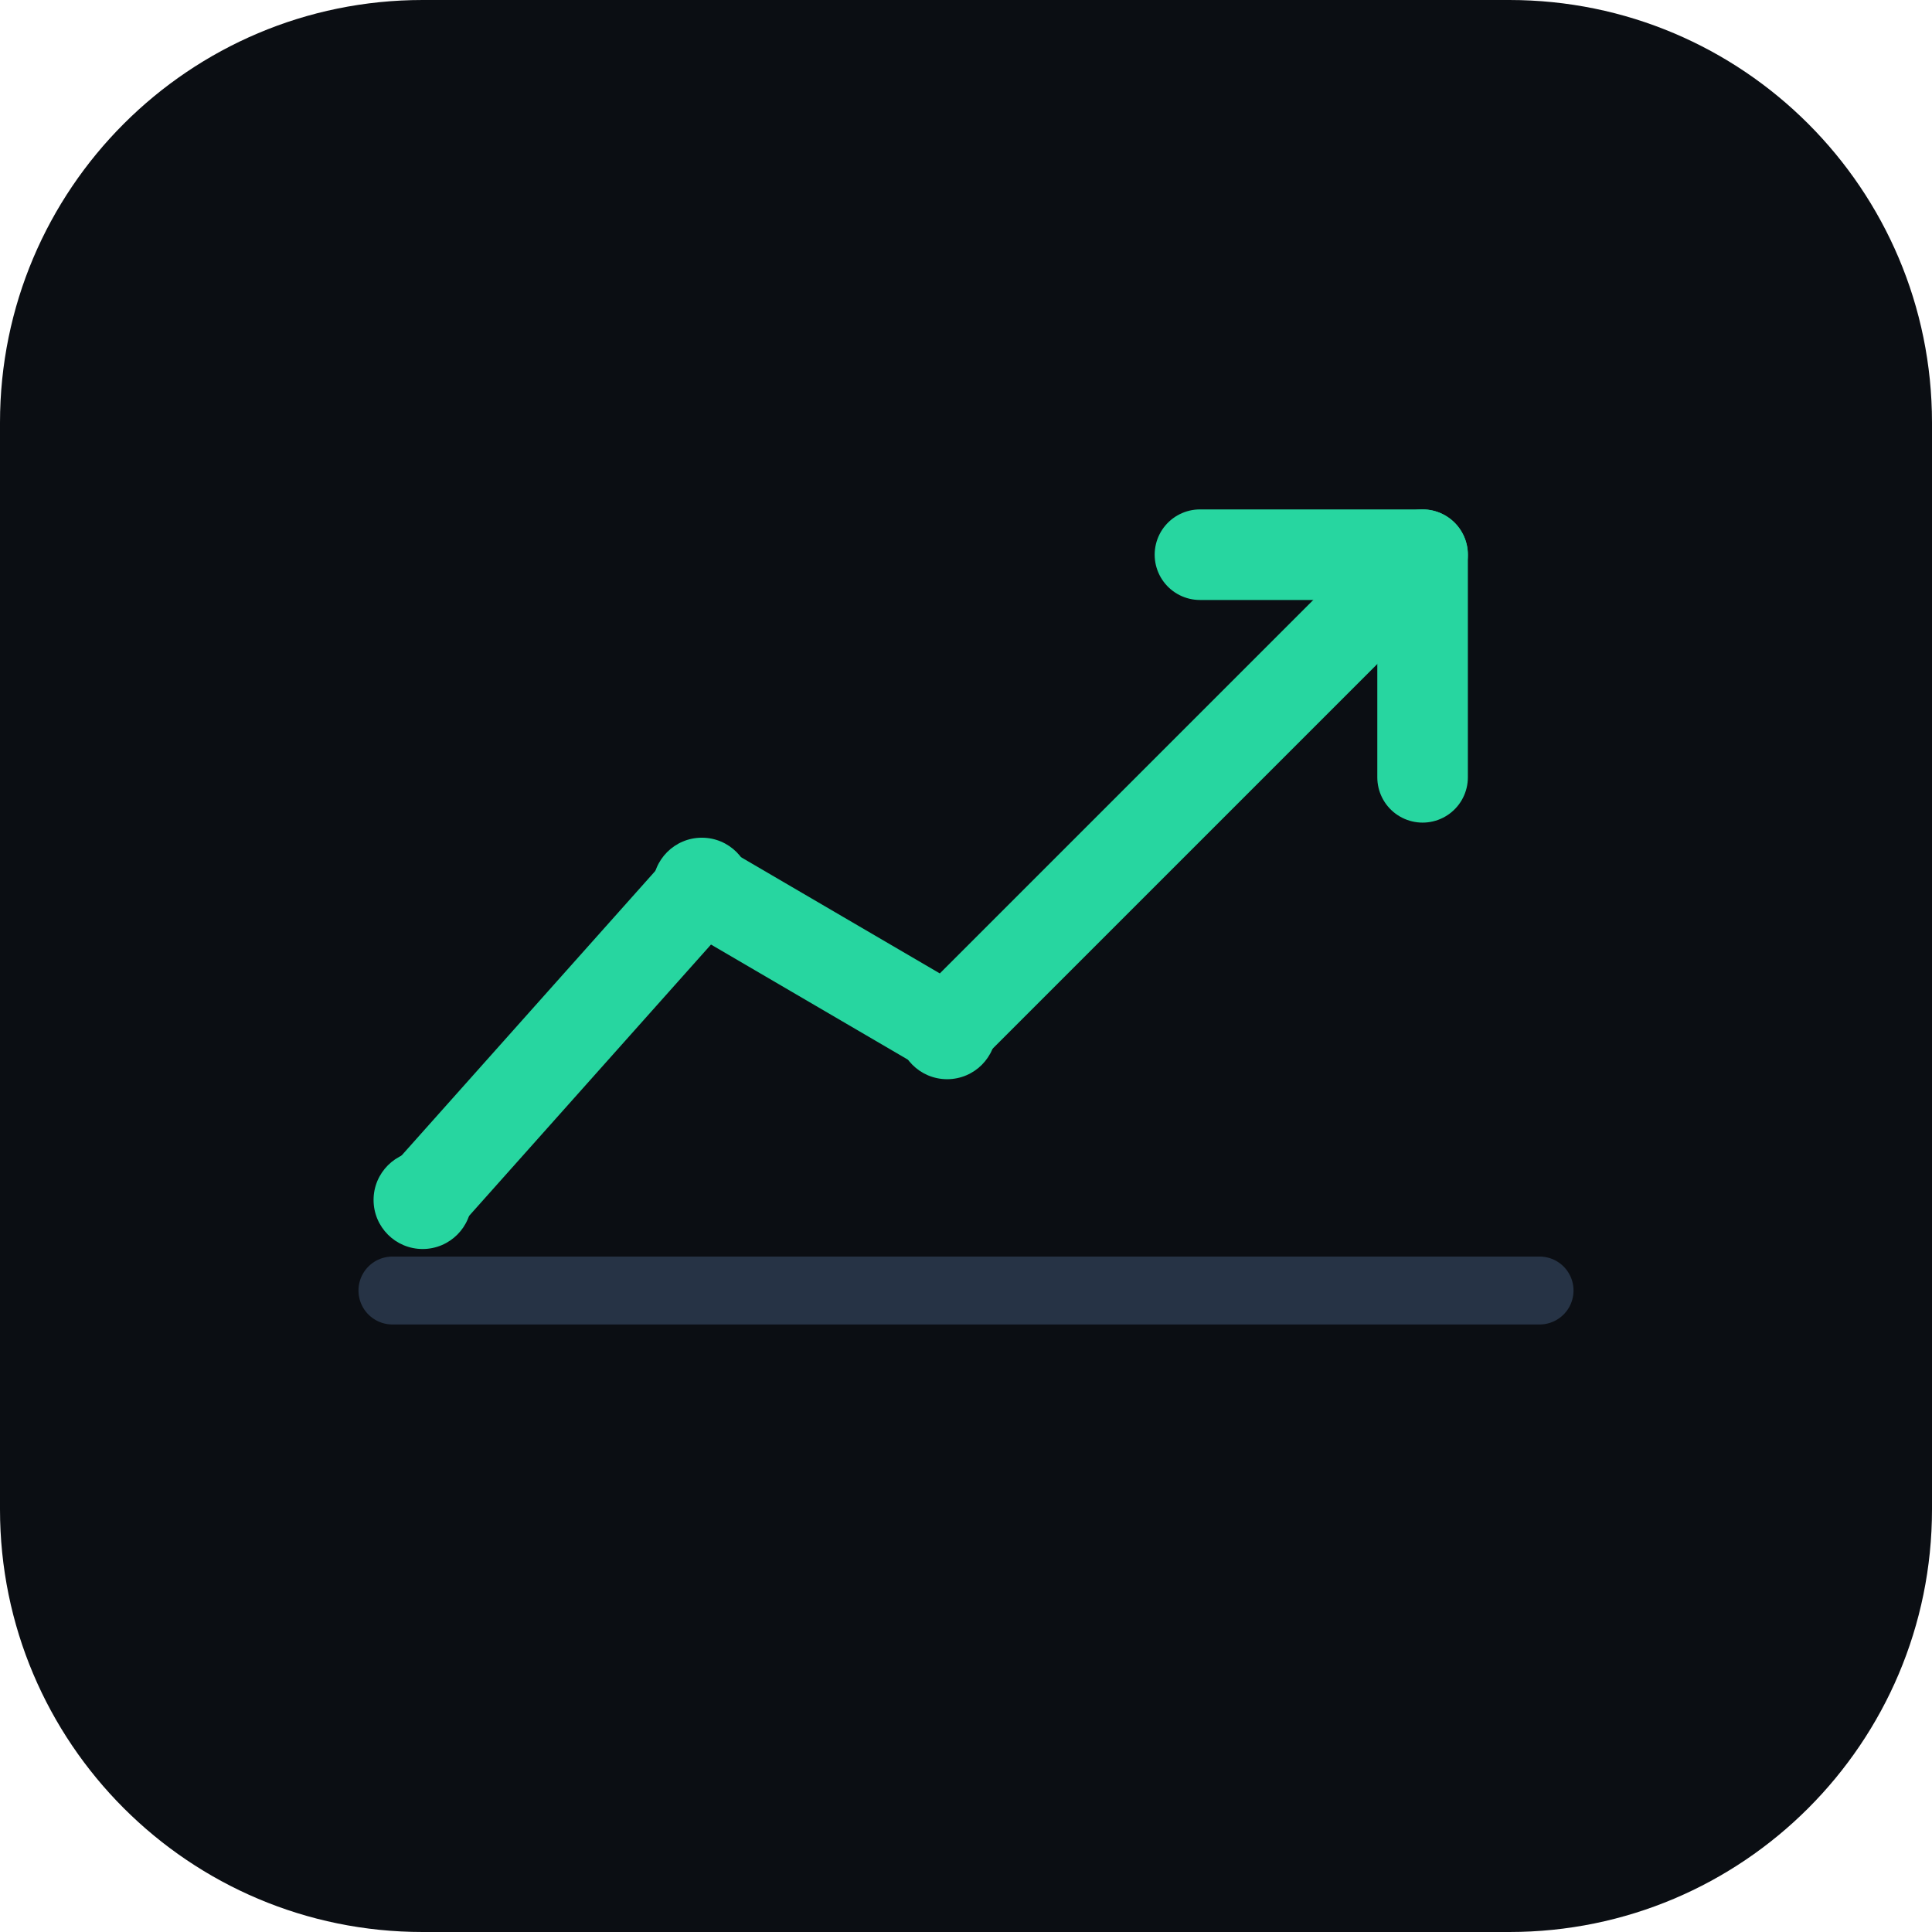
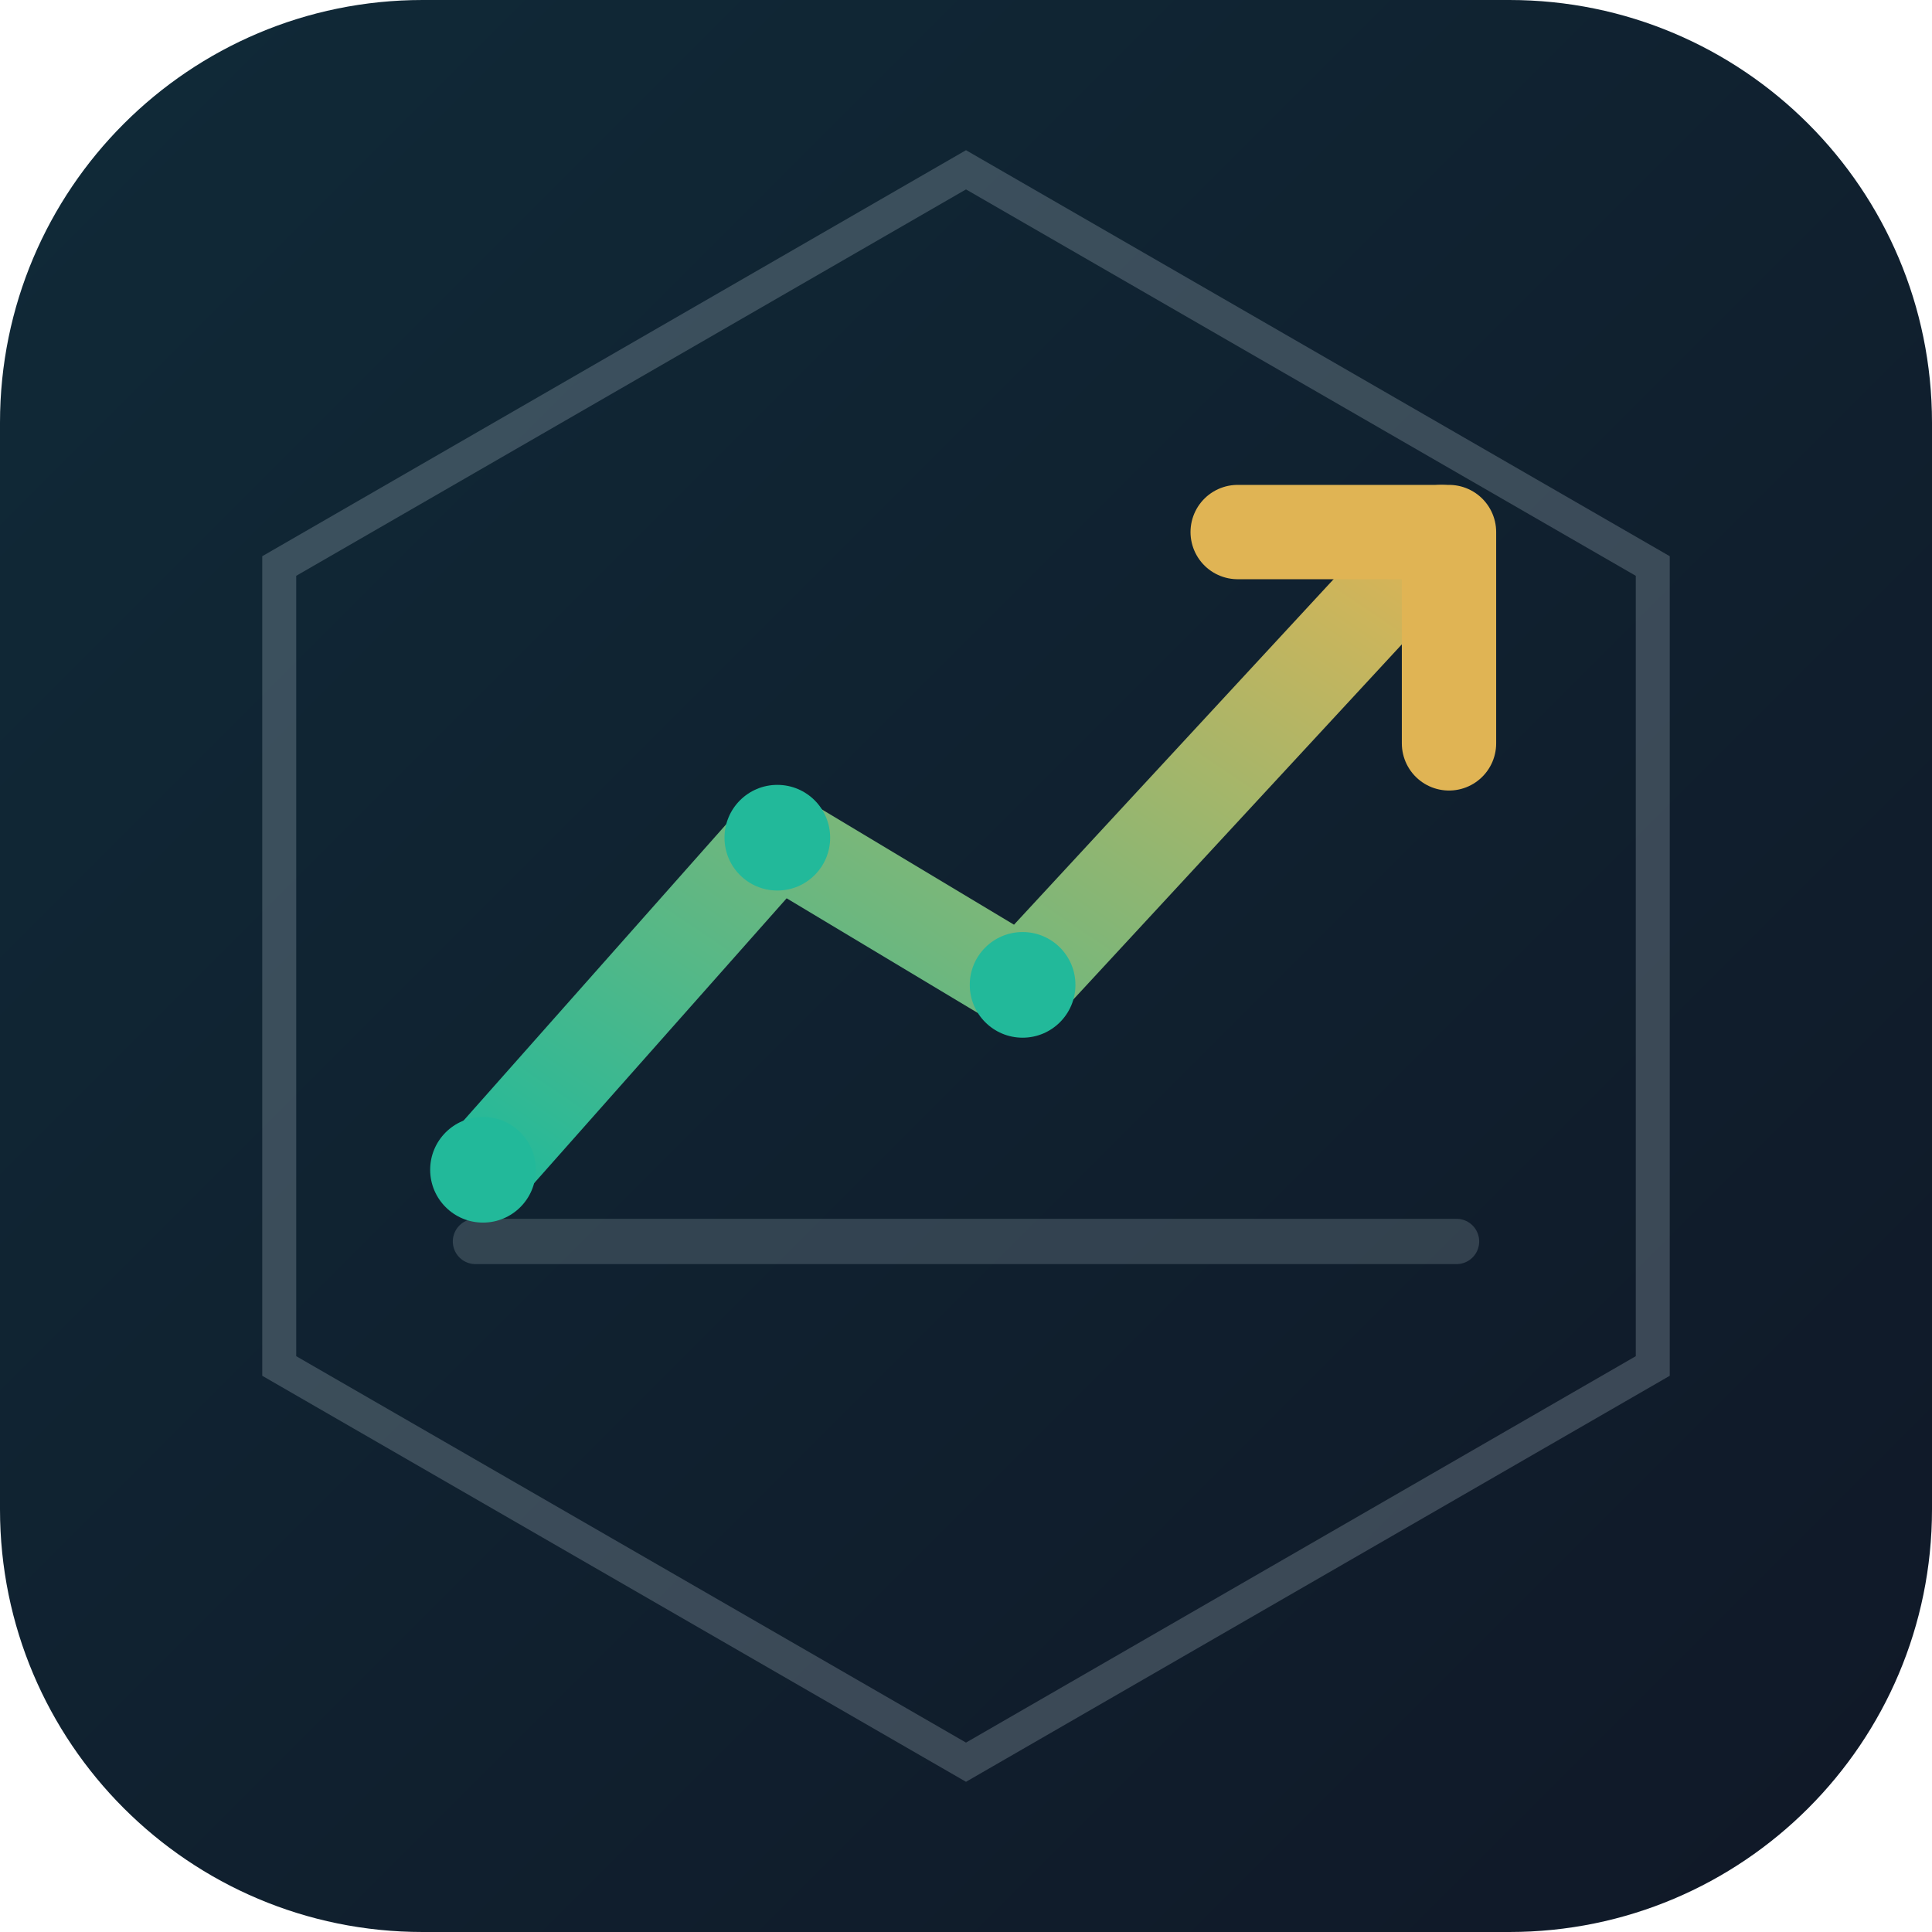
<svg xmlns="http://www.w3.org/2000/svg" viewBox="0 0 512 512">
-   <rect width="512" height="512" rx="112" fill="#0b0e13" />
-   <path d="M104 342h304" fill="none" stroke="#263345" stroke-width="18" stroke-linecap="round" />
-   <path d="M112 318l74-83 65 38 126-126" fill="none" stroke="#27d6a0" stroke-width="24" stroke-linecap="round" stroke-linejoin="round" />
-   <path d="M318 147h59v59" fill="none" stroke="#27d6a0" stroke-width="24" stroke-linecap="round" stroke-linejoin="round" />
-   <circle cx="112" cy="318" r="13" fill="#27d6a0" />
-   <circle cx="186" cy="235" r="13" fill="#27d6a0" />
-   <circle cx="251" cy="273" r="13" fill="#27d6a0" />
+   <defs>
+     <linearGradient id="bg" x1="0" y1="0" x2="1" y2="1">
+       <stop offset="0" stop-color="#102a38" />
+       <stop offset="1" stop-color="#101827" />
+     </linearGradient>
+     <linearGradient id="line" x1="0" y1="1" x2="1" y2="0">
+       <stop offset="0" stop-color="#22b99a" />
+       <stop offset="1" stop-color="#e0b454" />
+     </linearGradient>
+   </defs>
+   <rect width="512" height="512" rx="112" fill="url(#bg)" />
+   <path d="M256 45 438 150v212L256 467 74 362V150L256 45Z" fill="none" stroke="#d7e5ec" stroke-opacity=".22" stroke-width="9" />
+   <path d="M126 329h260" fill="none" stroke="#d7e5ec" stroke-opacity=".18" stroke-width="12" stroke-linecap="round" />
+   <path d="m128 310 78-88 65 39 111-120" fill="none" stroke="url(#line)" stroke-width="25" stroke-linecap="round" stroke-linejoin="round" />
+   <path d="M328 141h56v56" fill="none" stroke="#e0b454" stroke-width="25" stroke-linecap="round" stroke-linejoin="round" />
+   <circle cx="128" cy="310" r="14" fill="#22b99a" />
+   <circle cx="206" cy="222" r="14" fill="#22b99a" />
+   <circle cx="271" cy="261" r="14" fill="#22b99a" />
</svg>
